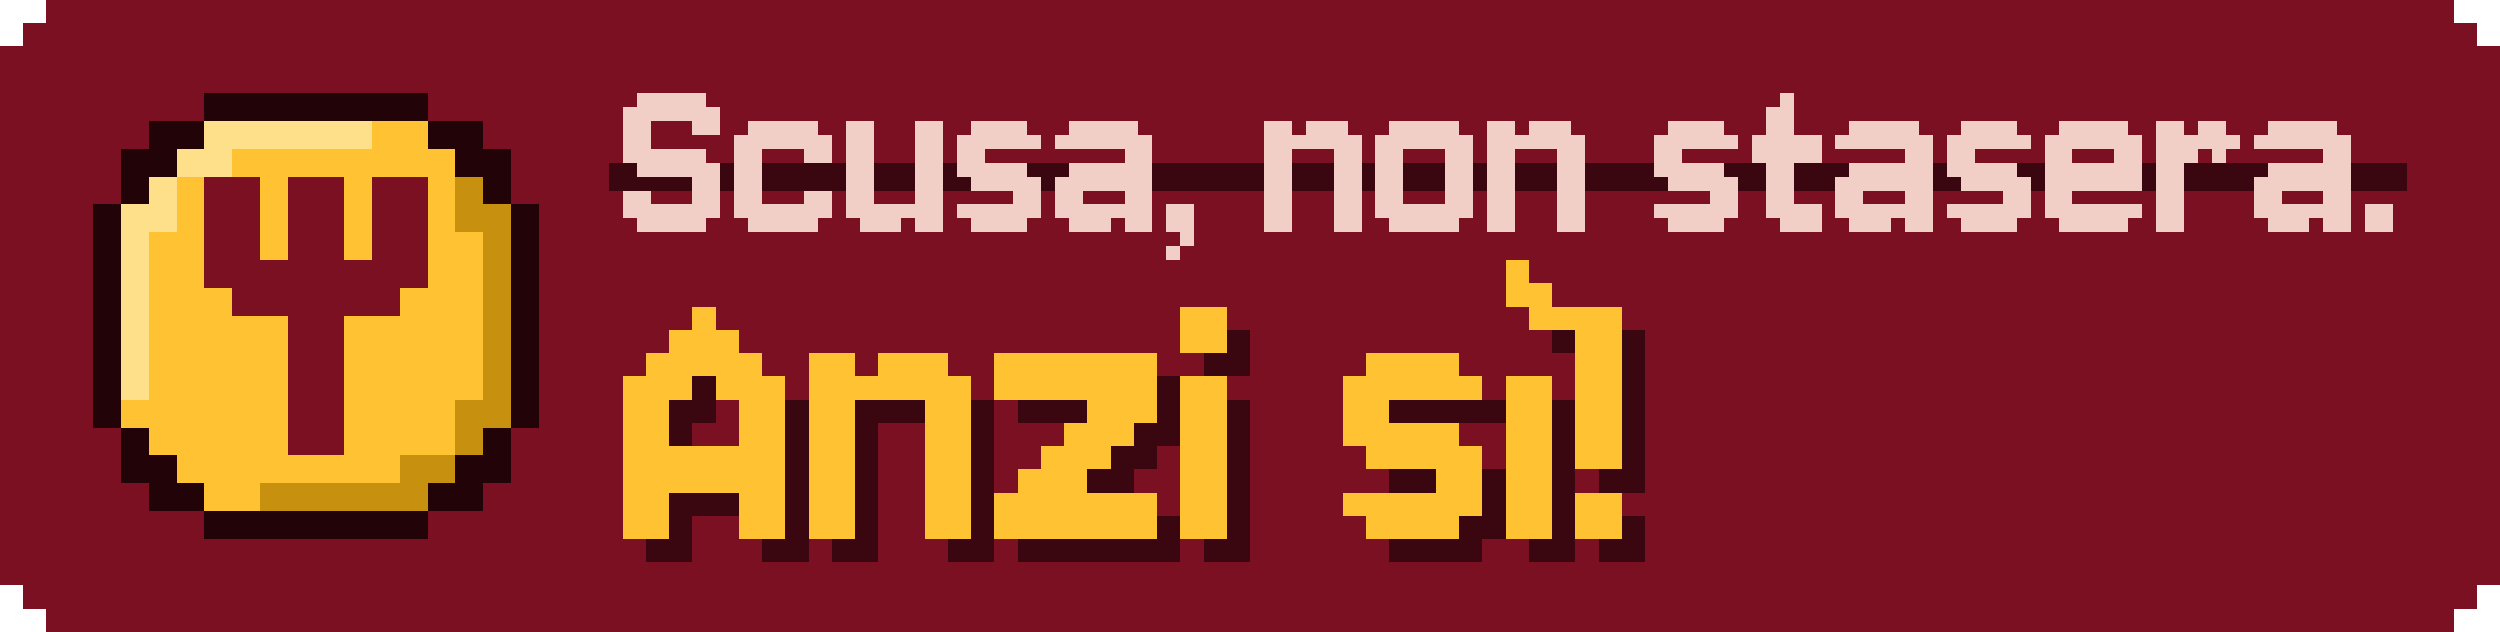
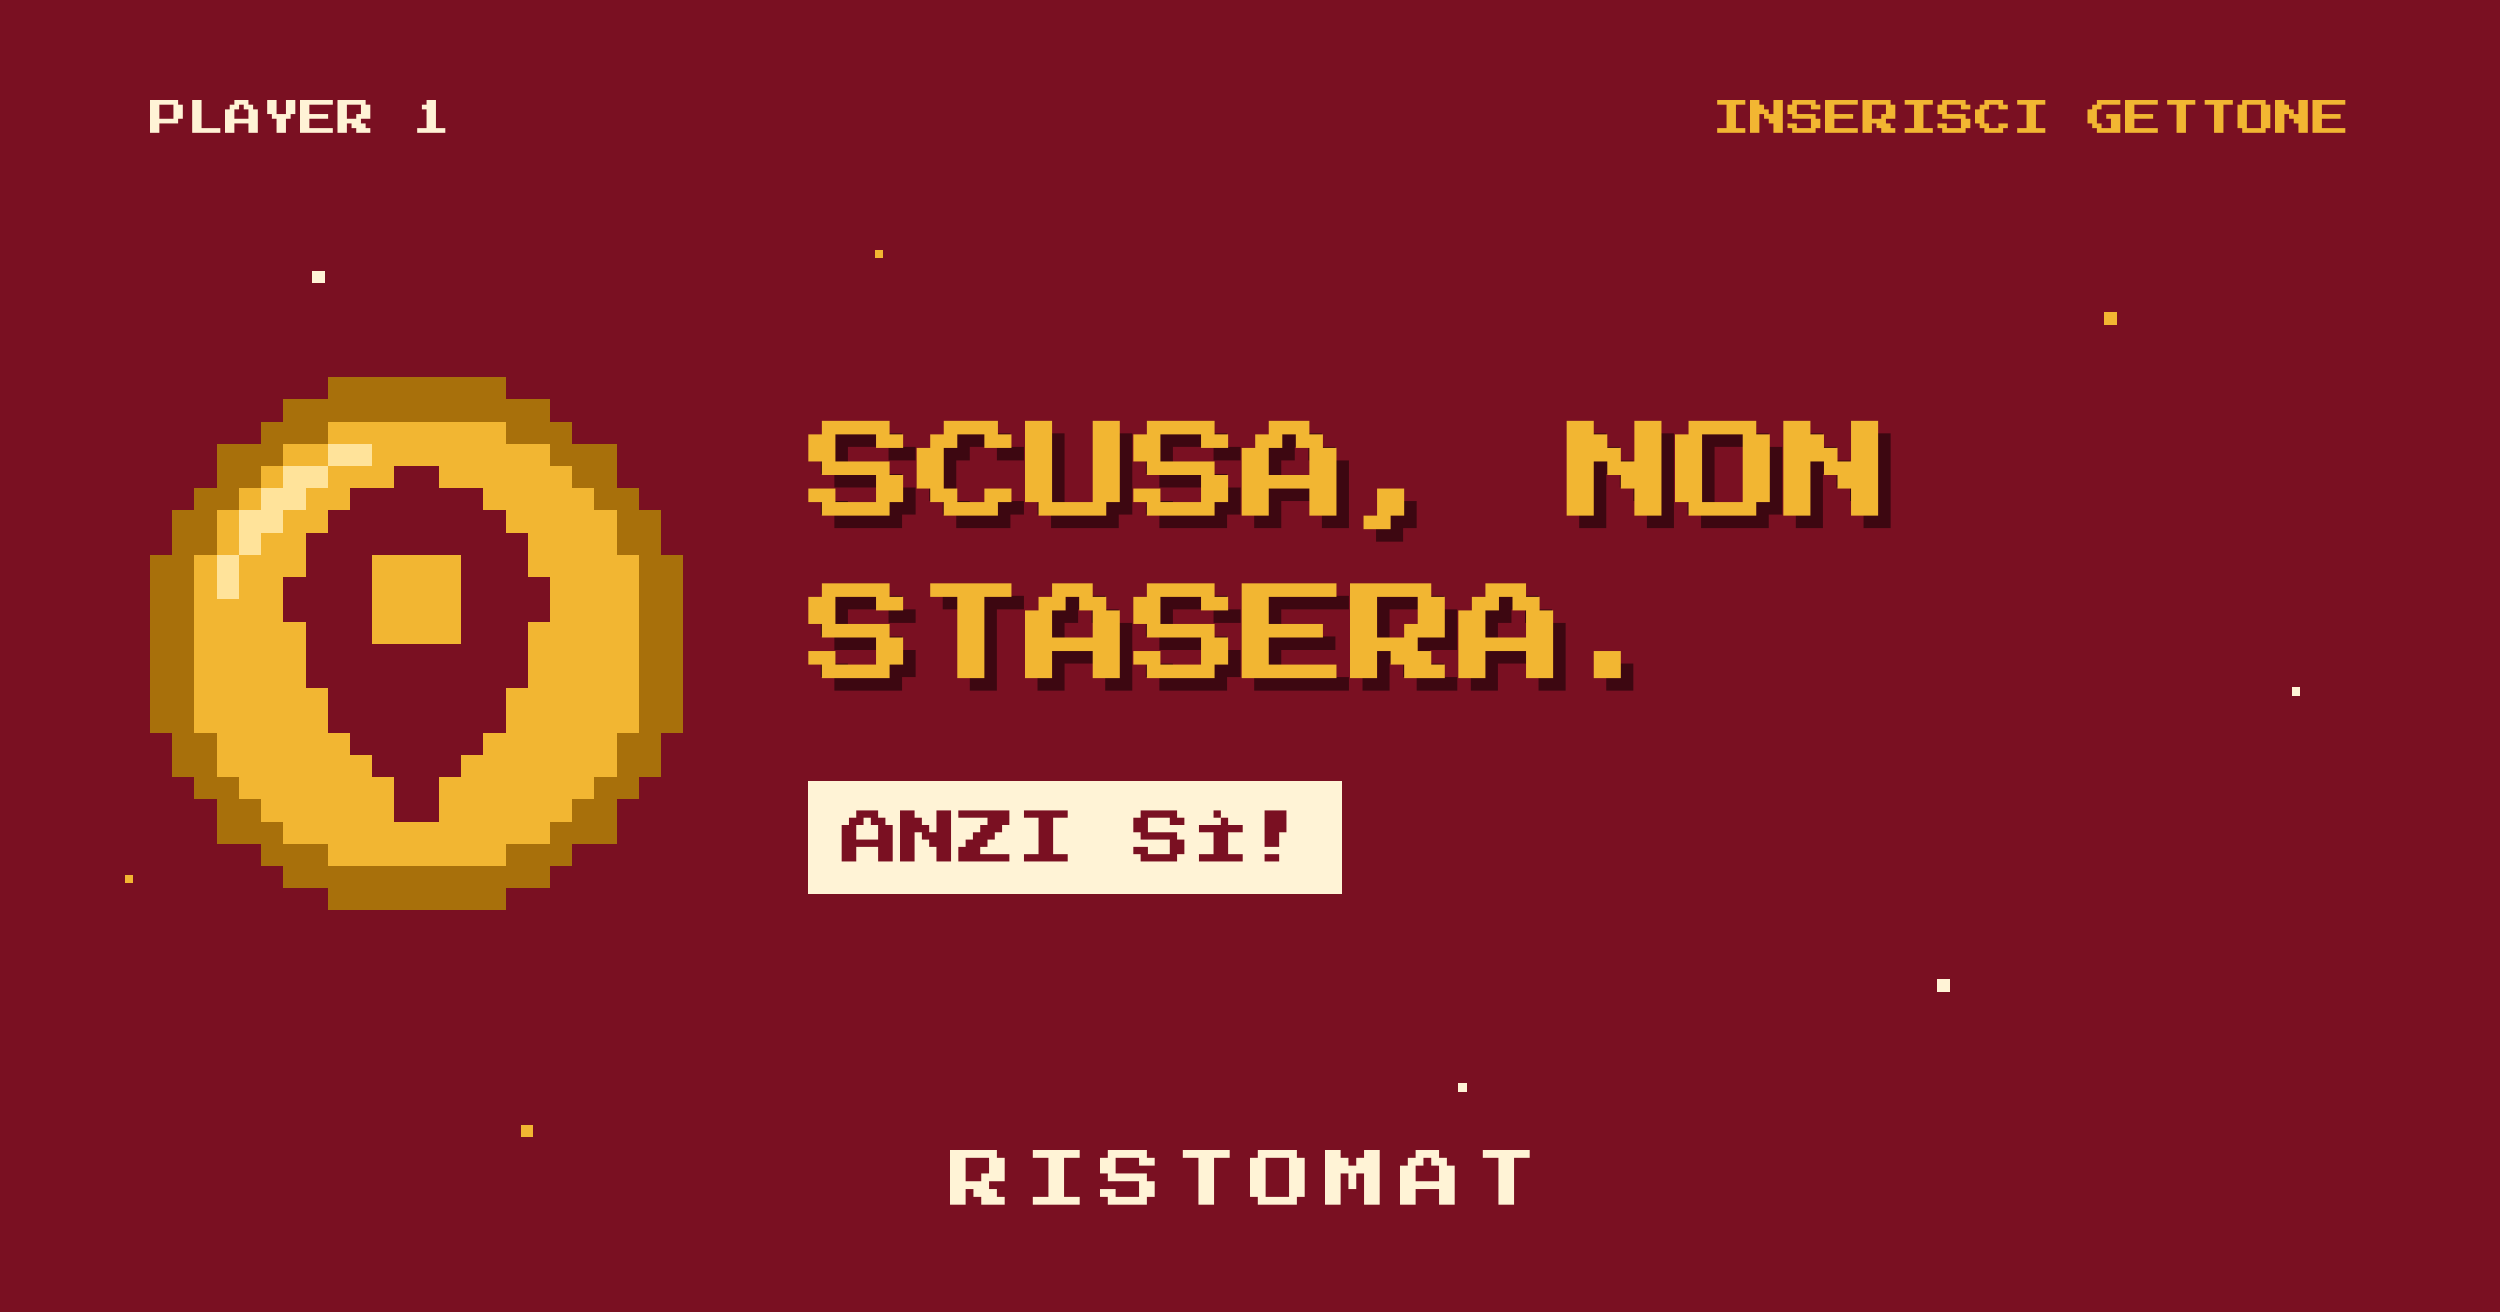
- <svg xmlns="http://www.w3.org/2000/svg" viewBox="0 0 538 136" width="538" height="136" shape-rendering="crispEdges" role="img" aria-label="Scusa, non stasera. Anzi sì!">
-   <path fill="#7A1022" d="M10 0H528.0V5H533.0V10H538.0V126H533.0V131H528.0V136H10V131H5V126H0V10H5V5H10Z" />
-   <rect x="44" y="20" width="48" height="6" fill="#220307" />
-   <rect x="32" y="26" width="12" height="6" fill="#220307" />
-   <rect x="44" y="26" width="36" height="6" fill="#FFE08A" />
-   <rect x="80" y="26" width="12" height="6" fill="#FFC233" />
-   <rect x="92" y="26" width="12" height="6" fill="#220307" />
-   <rect x="26" y="32" width="12" height="6" fill="#220307" />
-   <rect x="38" y="32" width="12" height="6" fill="#FFE08A" />
-   <rect x="50" y="32" width="48" height="6" fill="#FFC233" />
-   <rect x="98" y="32" width="12" height="6" fill="#220307" />
-   <rect x="26" y="38" width="6" height="6" fill="#220307" />
-   <rect x="32" y="38" width="6" height="6" fill="#FFE08A" />
-   <rect x="38" y="38" width="6" height="6" fill="#FFC233" />
-   <rect x="44" y="38" width="12" height="6" fill="#7A1022" />
-   <rect x="56" y="38" width="6" height="6" fill="#FFC233" />
-   <rect x="62" y="38" width="12" height="6" fill="#7A1022" />
-   <rect x="74" y="38" width="6" height="6" fill="#FFC233" />
-   <rect x="80" y="38" width="12" height="6" fill="#7A1022" />
-   <rect x="92" y="38" width="6" height="6" fill="#FFC233" />
-   <rect x="98" y="38" width="6" height="6" fill="#C8900F" />
-   <rect x="104" y="38" width="6" height="6" fill="#220307" />
-   <rect x="20" y="44" width="6" height="6" fill="#220307" />
-   <rect x="26" y="44" width="12" height="6" fill="#FFE08A" />
-   <rect x="38" y="44" width="6" height="6" fill="#FFC233" />
-   <rect x="44" y="44" width="12" height="6" fill="#7A1022" />
-   <rect x="56" y="44" width="6" height="6" fill="#FFC233" />
-   <rect x="62" y="44" width="12" height="6" fill="#7A1022" />
-   <rect x="74" y="44" width="6" height="6" fill="#FFC233" />
-   <rect x="80" y="44" width="12" height="6" fill="#7A1022" />
-   <rect x="92" y="44" width="6" height="6" fill="#FFC233" />
-   <rect x="98" y="44" width="12" height="6" fill="#C8900F" />
-   <rect x="110" y="44" width="6" height="6" fill="#220307" />
-   <rect x="20" y="50" width="6" height="6" fill="#220307" />
-   <rect x="26" y="50" width="6" height="6" fill="#FFE08A" />
-   <rect x="32" y="50" width="12" height="6" fill="#FFC233" />
-   <rect x="44" y="50" width="12" height="6" fill="#7A1022" />
-   <rect x="56" y="50" width="6" height="6" fill="#FFC233" />
-   <rect x="62" y="50" width="12" height="6" fill="#7A1022" />
-   <rect x="74" y="50" width="6" height="6" fill="#FFC233" />
-   <rect x="80" y="50" width="12" height="6" fill="#7A1022" />
-   <rect x="92" y="50" width="12" height="6" fill="#FFC233" />
-   <rect x="104" y="50" width="6" height="6" fill="#C8900F" />
-   <rect x="110" y="50" width="6" height="6" fill="#220307" />
-   <rect x="20" y="56" width="6" height="6" fill="#220307" />
-   <rect x="26" y="56" width="6" height="6" fill="#FFE08A" />
-   <rect x="32" y="56" width="12" height="6" fill="#FFC233" />
-   <rect x="44" y="56" width="48" height="6" fill="#7A1022" />
-   <rect x="92" y="56" width="12" height="6" fill="#FFC233" />
-   <rect x="104" y="56" width="6" height="6" fill="#C8900F" />
-   <rect x="110" y="56" width="6" height="6" fill="#220307" />
-   <rect x="20" y="62" width="6" height="6" fill="#220307" />
-   <rect x="26" y="62" width="6" height="6" fill="#FFE08A" />
-   <rect x="32" y="62" width="18" height="6" fill="#FFC233" />
-   <rect x="50" y="62" width="36" height="6" fill="#7A1022" />
-   <rect x="86" y="62" width="18" height="6" fill="#FFC233" />
-   <rect x="104" y="62" width="6" height="6" fill="#C8900F" />
-   <rect x="110" y="62" width="6" height="6" fill="#220307" />
-   <rect x="20" y="68" width="6" height="6" fill="#220307" />
-   <rect x="26" y="68" width="6" height="6" fill="#FFE08A" />
-   <rect x="32" y="68" width="30" height="6" fill="#FFC233" />
-   <rect x="62" y="68" width="12" height="6" fill="#7A1022" />
-   <rect x="74" y="68" width="30" height="6" fill="#FFC233" />
-   <rect x="104" y="68" width="6" height="6" fill="#C8900F" />
-   <rect x="110" y="68" width="6" height="6" fill="#220307" />
-   <rect x="20" y="74" width="6" height="6" fill="#220307" />
-   <rect x="26" y="74" width="6" height="6" fill="#FFE08A" />
-   <rect x="32" y="74" width="30" height="6" fill="#FFC233" />
-   <rect x="62" y="74" width="12" height="6" fill="#7A1022" />
-   <rect x="74" y="74" width="30" height="6" fill="#FFC233" />
-   <rect x="104" y="74" width="6" height="6" fill="#C8900F" />
-   <rect x="110" y="74" width="6" height="6" fill="#220307" />
-   <rect x="20" y="80" width="6" height="6" fill="#220307" />
-   <rect x="26" y="80" width="6" height="6" fill="#FFE08A" />
-   <rect x="32" y="80" width="30" height="6" fill="#FFC233" />
-   <rect x="62" y="80" width="12" height="6" fill="#7A1022" />
-   <rect x="74" y="80" width="30" height="6" fill="#FFC233" />
-   <rect x="104" y="80" width="6" height="6" fill="#C8900F" />
-   <rect x="110" y="80" width="6" height="6" fill="#220307" />
-   <rect x="20" y="86" width="6" height="6" fill="#220307" />
-   <rect x="26" y="86" width="36" height="6" fill="#FFC233" />
-   <rect x="62" y="86" width="12" height="6" fill="#7A1022" />
-   <rect x="74" y="86" width="24" height="6" fill="#FFC233" />
-   <rect x="98" y="86" width="12" height="6" fill="#C8900F" />
-   <rect x="110" y="86" width="6" height="6" fill="#220307" />
-   <rect x="26" y="92" width="6" height="6" fill="#220307" />
-   <rect x="32" y="92" width="30" height="6" fill="#FFC233" />
-   <rect x="62" y="92" width="12" height="6" fill="#7A1022" />
-   <rect x="74" y="92" width="24" height="6" fill="#FFC233" />
-   <rect x="98" y="92" width="6" height="6" fill="#C8900F" />
-   <rect x="104" y="92" width="6" height="6" fill="#220307" />
-   <rect x="26" y="98" width="12" height="6" fill="#220307" />
-   <rect x="38" y="98" width="48" height="6" fill="#FFC233" />
-   <rect x="86" y="98" width="12" height="6" fill="#C8900F" />
-   <rect x="98" y="98" width="12" height="6" fill="#220307" />
-   <rect x="32" y="104" width="12" height="6" fill="#220307" />
-   <rect x="44" y="104" width="12" height="6" fill="#FFC233" />
-   <rect x="56" y="104" width="36" height="6" fill="#C8900F" />
-   <rect x="92" y="104" width="12" height="6" fill="#220307" />
-   <rect x="44" y="110" width="48" height="6" fill="#220307" />
-   <rect x="131" y="35" width="387" height="6" fill="#3A0610" />
-   <path fill="#F1CFC6" d="M134.0 41.0H140.0V44.0H149.0V38.0H137.0V35.0H134.0V23.0H137.0V20.0H152.0V23.0H155.0V29.0H149.0V26.0H140.0V32.0H152.0V35.0H155.0V47.0H152.0V50.0H137.0V47.0H134.0ZM173.0 41.0H179.0V47.0H176.0V50.0H161.0V47.0H158.0V29.0H161.0V26.0H176.0V29.0H179.0V35.0H173.0V32.0H164.0V44.0H173.0ZM194.0 50.0H185.0V47.0H182.0V26.0H188.0V44.0H197.0V26.0H203.0V50.0H197.0V47.0H194.0ZM209.0 47.0H206.0V44.0H218.0V41.0H209.0V38.0H206.0V29.0H209.0V26.0H221.0V29.0H224.0V32.0H212.0V35.0H221.0V38.0H224.0V47.0H221.0V50.0H209.0ZM230.0 47.0H227.0V38.0H230.0V35.0H242.0V32.0H227.0V29.0H230.0V26.0H245.0V29.0H248.0V50.0H242.0V47.0H239.0V50.0H230.0ZM233.0 44.0H242.0V41.0H233.0ZM254.0 50.0H251.0V44.0H257.0V53.0H254.0ZM251.0 53.0H254.0V56.0H251.0ZM278.0 29.0H281.0V26.0H290.0V29.0H293.0V50.0H287.0V32.0H278.0V50.0H272.0V26.0H278.0ZM296.0 29.0H299.0V26.0H314.0V29.0H317.0V47.0H314.0V50.0H299.0V47.0H296.0ZM311.0 32.0H302.0V44.0H311.0ZM326.0 29.0H329.0V26.0H338.0V29.0H341.0V50.0H335.0V32.0H326.0V50.0H320.0V26.0H326.0ZM359.0 47.0H356.0V44.0H368.0V41.0H359.0V38.0H356.0V29.0H359.0V26.0H371.0V29.0H374.0V32.0H362.0V35.0H371.0V38.0H374.0V47.0H371.0V50.0H359.0ZM377.0 29.0H380.0V23.0H383.0V20.0H386.0V29.0H392.0V35.0H386.0V44.0H392.0V50.0H383.0V47.0H380.0V35.0H377.0ZM398.0 47.0H395.0V38.0H398.0V35.0H410.0V32.0H395.0V29.0H398.0V26.0H413.0V29.0H416.0V50.0H410.0V47.0H407.0V50.0H398.0ZM401.0 44.0H410.0V41.0H401.0ZM422.0 47.0H419.0V44.0H431.0V41.0H422.0V38.0H419.0V29.0H422.0V26.0H434.0V29.0H437.0V32.0H425.0V35.0H434.0V38.0H437.0V47.0H434.0V50.0H422.0ZM440.0 29.0H443.0V26.0H458.0V29.0H461.0V41.0H446.0V44.0H461.0V47.0H458.0V50.0H443.0V47.0H440.0ZM446.0 35.0H455.0V32.0H446.0ZM476.0 32.0H473.0V35.0H470.0V50.0H464.0V26.0H470.0V29.0H473.0V26.0H479.0V29.0H482.0V32.0H479.0V35.0H476.0ZM488.0 47.0H485.0V38.0H488.0V35.0H500.0V32.0H485.0V29.0H488.0V26.0H503.0V29.0H506.0V50.0H500.0V47.0H497.0V50.0H488.0ZM491.0 44.0H500.0V41.0H491.0ZM509.0 44.0H515.0V50.0H509.0Z" />
-   <path fill="#3A0610" d="M139.0 86.0H144.0V81.0H149.0V76.0H154.0V71.0H159.0V76.0H164.0V81.0H169.0V86.0H174.0V121.0H164.0V111.0H149.0V121.0H139.0ZM149.0 101.0H164.0V91.0H159.0V86.0H154.0V91.0H149.0ZM189.0 86.0H194.0V81.0H209.0V86.0H214.0V121.0H204.0V91.0H189.0V121.0H179.0V81.0H189.0ZM219.0 111.0H224.0V106.0H229.0V101.0H234.0V96.0H239.0V91.0H219.0V81.0H254.0V96.0H249.0V101.0H244.0V106.0H239.0V111.0H254.0V121.0H219.0ZM259.0 71.0H269.0V81.0H259.0ZM259.0 86.0H269.0V121.0H259.0ZM299.0 116.0H294.0V111.0H314.0V106.0H299.0V101.0H294.0V86.0H299.0V81.0H319.0V86.0H324.0V91.0H304.0V96.0H319.0V101.0H324.0V116.0H319.0V121.0H299.0ZM339.0 71.0H344.0V76.0H334.0V71.0H329.0V61.0H334.0V66.0H339.0ZM329.0 86.0H339.0V121.0H329.0ZM344.0 71.0H354.0V106.0H344.0ZM344.0 111.0H354.0V121.0H344.0Z" />
-   <path fill="#FFC233" d="M134.0 81.0H139.0V76.0H144.0V71.0H149.0V66.0H154.0V71.0H159.0V76.0H164.0V81.0H169.0V116.0H159.0V106.0H144.0V116.0H134.0ZM144.0 96.0H159.0V86.0H154.0V81.0H149.0V86.0H144.0ZM184.0 81.0H189.0V76.0H204.0V81.0H209.0V116.0H199.0V86.0H184.0V116.0H174.0V76.0H184.0ZM214.0 106.0H219.0V101.0H224.0V96.0H229.0V91.0H234.0V86.0H214.0V76.0H249.0V91.0H244.0V96.0H239.0V101.0H234.0V106.0H249.0V116.0H214.0ZM254.0 66.0H264.0V76.0H254.0ZM254.0 81.0H264.0V116.0H254.0ZM294.0 111.0H289.0V106.0H309.0V101.0H294.0V96.0H289.0V81.0H294.0V76.0H314.0V81.0H319.0V86.0H299.0V91.0H314.0V96.0H319.0V111.0H314.0V116.0H294.0ZM334.0 66.0H339.0V71.0H329.0V66.0H324.0V56.0H329.0V61.0H334.0ZM324.0 81.0H334.0V116.0H324.0ZM339.0 66.0H349.0V101.0H339.0ZM339.0 106.0H349.0V116.0H339.0Z" />
+ <svg xmlns="http://www.w3.org/2000/svg" viewBox="0 0 1200 630" width="1200" height="630" shape-rendering="crispEdges" role="img" aria-label="Scusa, non stasera. Anzi sì! Ristomat">
+   <rect width="1200" height="630" fill="#7A1022" />
+   <rect x="150" y="130" width="6" height="6" fill="#FFF3D6" />
+   <rect x="1010" y="150" width="6" height="6" fill="#F2B632" />
+   <rect x="1100" y="330" width="4" height="4" fill="#FFF3D6" />
+   <rect x="60" y="420" width="4" height="4" fill="#F2B632" />
+   <rect x="930" y="470" width="6" height="6" fill="#FFF3D6" />
+   <rect x="420" y="120" width="4" height="4" fill="#F2B632" />
+   <rect x="700" y="520" width="4" height="4" fill="#FFF3D6" />
+   <rect x="250" y="540" width="6" height="6" fill="#F2B632" />
+   <path shape-rendering="geometricPrecision" fill="#FFF3D6" d="M72.0 63.75V48.0H85.5V50.25H87.75V57.0H85.5V59.25H76.5V63.75ZM76.5 57.0H83.25V50.25H76.5ZM92.25 63.75V48.0H96.75V61.5H105.75V63.75ZM108.0 63.75V52.5H110.25V50.25H112.5V48.0H119.25V50.25H121.5V52.5H123.75V63.75H119.25V59.25H112.5V63.75ZM112.5 57.0H119.25V52.5H117.0V50.25H114.75V52.5H112.5ZM132.75 63.75V57.0H130.5V54.75H128.25V48.0H132.75V54.75H137.25V48.0H141.75V54.75H139.5V57.0H137.25V63.75ZM144.0 63.75V48.0H159.75V50.25H148.5V54.75H157.5V57.0H148.5V61.5H159.75V63.75ZM162.0 63.75V48.0H175.5V50.25H177.75V57.0H173.25V59.25H175.5V61.5H177.75V63.75H171.0V61.5H168.75V59.25H166.5V63.75ZM166.5 57.0H171.0V54.75H173.25V50.25H166.5ZM200.25 63.75V61.5H204.75V52.5H202.5V50.25H204.75V48.0H209.25V61.5H213.75V63.75Z" />
+   <path shape-rendering="geometricPrecision" fill="#F2B632" d="M824.25 63.75V61.5H828.75V50.25H824.25V48.0H837.75V50.25H833.25V61.5H837.75V63.75ZM840.0 63.75V48.0H844.5V50.25H846.75V52.5H849.0V54.75H851.25V48.0H855.75V63.75H851.25V59.25H849.0V57.0H846.75V54.75H844.5V63.75ZM860.25 63.75V61.5H858.0V59.25H862.5V61.5H869.25V57.0H860.25V54.75H858.0V50.25H860.25V48.0H871.5V50.25H873.75V52.5H869.25V50.25H862.5V54.75H871.5V57.0H873.75V61.5H871.5V63.75ZM876.0 63.75V48.0H891.75V50.25H880.5V54.75H889.5V57.0H880.5V61.5H891.75V63.75ZM894.0 63.75V48.0H907.5V50.25H909.75V57.0H905.25V59.25H907.5V61.5H909.75V63.75H903.0V61.5H900.75V59.25H898.5V63.75ZM898.5 57.0H903.0V54.75H905.25V50.25H898.5ZM914.25 63.75V61.5H918.75V50.25H914.25V48.0H927.75V50.25H923.25V61.5H927.75V63.75ZM932.25 63.75V61.5H930.0V59.25H934.5V61.5H941.25V57.0H932.25V54.75H930.0V50.25H932.25V48.0H943.5V50.25H945.75V52.5H941.25V50.25H934.5V54.75H943.5V57.0H945.75V61.5H943.5V63.75ZM952.5 63.75V61.5H950.25V59.25H948.0V52.5H950.25V50.25H952.5V48.0H961.5V50.25H963.75V52.5H959.25V50.25H954.75V52.5H952.5V59.25H954.75V61.5H959.25V59.25H963.75V61.5H961.5V63.75ZM968.25 63.75V61.5H972.75V50.25H968.25V48.0H981.75V50.25H977.25V61.5H981.75V63.75ZM1006.5 63.75V61.5H1004.25V59.25H1002.0V52.5H1004.25V50.25H1006.5V48.0H1017.75V50.25H1008.75V52.5H1006.5V59.25H1008.75V61.5H1013.25V57.0H1011.0V54.75H1017.75V63.75ZM1020.0 63.75V48.0H1035.75V50.25H1024.5V54.75H1033.5V57.0H1024.5V61.5H1035.75V63.75ZM1044.75 63.75V50.25H1040.25V48.0H1053.75V50.25H1049.25V63.75ZM1062.75 63.75V50.25H1058.25V48.0H1071.75V50.25H1067.25V63.75ZM1076.25 63.75V61.5H1074.0V50.25H1076.25V48.0H1087.5V50.25H1089.75V61.5H1087.5V63.75ZM1078.5 61.5H1085.25V50.25H1078.5ZM1092.0 63.75V48.0H1096.5V50.25H1098.75V52.5H1101.0V54.75H1103.25V48.0H1107.75V63.75H1103.25V59.25H1101.0V57.0H1098.75V54.75H1096.5V63.75ZM1110.0 63.75V48.0H1125.75V50.25H1114.5V54.75H1123.5V57.0H1114.5V61.5H1125.75V63.75Z" />
+   <rect x="157.333" y="181" width="85.333" height="10.667" fill="#A8700B" />
+   <rect x="136" y="191.667" width="128" height="10.667" fill="#A8700B" />
+   <rect x="125.333" y="202.333" width="32" height="10.667" fill="#A8700B" />
+   <rect x="157.333" y="202.333" width="85.333" height="10.667" fill="#F2B632" />
+   <rect x="242.667" y="202.333" width="32" height="10.667" fill="#A8700B" />
+   <rect x="104" y="213" width="32" height="10.667" fill="#A8700B" />
+   <rect x="136" y="213" width="21.333" height="10.667" fill="#F2B632" />
+   <rect x="157.333" y="213" width="21.333" height="10.667" fill="#FFE39A" />
+   <rect x="178.667" y="213" width="85.333" height="10.667" fill="#F2B632" />
+   <rect x="264" y="213" width="32" height="10.667" fill="#A8700B" />
+   <rect x="104" y="223.667" width="21.333" height="10.667" fill="#A8700B" />
+   <rect x="125.333" y="223.667" width="10.667" height="10.667" fill="#F2B632" />
+   <rect x="136" y="223.667" width="21.333" height="10.667" fill="#FFE39A" />
+   <rect x="157.333" y="223.667" width="32" height="10.667" fill="#F2B632" />
+   <rect x="189.333" y="223.667" width="21.333" height="10.667" fill="#7A1022" />
+   <rect x="210.667" y="223.667" width="64" height="10.667" fill="#F2B632" />
+   <rect x="274.667" y="223.667" width="21.333" height="10.667" fill="#A8700B" />
+   <rect x="93.333" y="234.333" width="21.333" height="10.667" fill="#A8700B" />
+   <rect x="114.667" y="234.333" width="10.667" height="10.667" fill="#F2B632" />
+   <rect x="125.333" y="234.333" width="21.333" height="10.667" fill="#FFE39A" />
+   <rect x="146.667" y="234.333" width="21.333" height="10.667" fill="#F2B632" />
+   <rect x="168" y="234.333" width="64" height="10.667" fill="#7A1022" />
+   <rect x="232" y="234.333" width="53.333" height="10.667" fill="#F2B632" />
+   <rect x="285.333" y="234.333" width="21.333" height="10.667" fill="#A8700B" />
+   <rect x="82.667" y="245" width="21.333" height="10.667" fill="#A8700B" />
+   <rect x="104" y="245" width="10.667" height="10.667" fill="#F2B632" />
+   <rect x="114.667" y="245" width="21.333" height="10.667" fill="#FFE39A" />
+   <rect x="136" y="245" width="21.333" height="10.667" fill="#F2B632" />
+   <rect x="157.333" y="245" width="85.333" height="10.667" fill="#7A1022" />
+   <rect x="242.667" y="245" width="53.333" height="10.667" fill="#F2B632" />
+   <rect x="296" y="245" width="21.333" height="10.667" fill="#A8700B" />
+   <rect x="82.667" y="255.667" width="21.333" height="10.667" fill="#A8700B" />
+   <rect x="104" y="255.667" width="10.667" height="10.667" fill="#F2B632" />
+   <rect x="114.667" y="255.667" width="10.667" height="10.667" fill="#FFE39A" />
+   <rect x="125.333" y="255.667" width="21.333" height="10.667" fill="#F2B632" />
+   <rect x="146.667" y="255.667" width="106.667" height="10.667" fill="#7A1022" />
+   <rect x="253.333" y="255.667" width="42.667" height="10.667" fill="#F2B632" />
+   <rect x="296" y="255.667" width="21.333" height="10.667" fill="#A8700B" />
+   <rect x="72" y="266.333" width="21.333" height="10.667" fill="#A8700B" />
+   <rect x="93.333" y="266.333" width="10.667" height="10.667" fill="#F2B632" />
+   <rect x="104" y="266.333" width="10.667" height="10.667" fill="#FFE39A" />
+   <rect x="114.667" y="266.333" width="32" height="10.667" fill="#F2B632" />
+   <rect x="146.667" y="266.333" width="32" height="10.667" fill="#7A1022" />
+   <rect x="178.667" y="266.333" width="42.667" height="10.667" fill="#F2B632" />
+   <rect x="221.333" y="266.333" width="32" height="10.667" fill="#7A1022" />
+   <rect x="253.333" y="266.333" width="53.333" height="10.667" fill="#F2B632" />
+   <rect x="306.667" y="266.333" width="21.333" height="10.667" fill="#A8700B" />
+   <rect x="72" y="277" width="21.333" height="10.667" fill="#A8700B" />
+   <rect x="93.333" y="277" width="10.667" height="10.667" fill="#F2B632" />
+   <rect x="104" y="277" width="10.667" height="10.667" fill="#FFE39A" />
+   <rect x="114.667" y="277" width="21.333" height="10.667" fill="#F2B632" />
+   <rect x="136" y="277" width="42.667" height="10.667" fill="#7A1022" />
+   <rect x="178.667" y="277" width="42.667" height="10.667" fill="#F2B632" />
+   <rect x="221.333" y="277" width="42.667" height="10.667" fill="#7A1022" />
+   <rect x="264" y="277" width="42.667" height="10.667" fill="#F2B632" />
+   <rect x="306.667" y="277" width="21.333" height="10.667" fill="#A8700B" />
+   <rect x="72" y="287.667" width="21.333" height="10.667" fill="#A8700B" />
+   <rect x="93.333" y="287.667" width="42.667" height="10.667" fill="#F2B632" />
+   <rect x="136" y="287.667" width="42.667" height="10.667" fill="#7A1022" />
+   <rect x="178.667" y="287.667" width="42.667" height="10.667" fill="#F2B632" />
+   <rect x="221.333" y="287.667" width="42.667" height="10.667" fill="#7A1022" />
+   <rect x="264" y="287.667" width="42.667" height="10.667" fill="#F2B632" />
+   <rect x="306.667" y="287.667" width="21.333" height="10.667" fill="#A8700B" />
+   <rect x="72" y="298.333" width="21.333" height="10.667" fill="#A8700B" />
+   <rect x="93.333" y="298.333" width="53.333" height="10.667" fill="#F2B632" />
+   <rect x="146.667" y="298.333" width="32" height="10.667" fill="#7A1022" />
+   <rect x="178.667" y="298.333" width="42.667" height="10.667" fill="#F2B632" />
+   <rect x="221.333" y="298.333" width="32" height="10.667" fill="#7A1022" />
+   <rect x="253.333" y="298.333" width="53.333" height="10.667" fill="#F2B632" />
+   <rect x="306.667" y="298.333" width="21.333" height="10.667" fill="#A8700B" />
+   <rect x="72" y="309" width="21.333" height="10.667" fill="#A8700B" />
+   <rect x="93.333" y="309" width="53.333" height="10.667" fill="#F2B632" />
+   <rect x="146.667" y="309" width="106.667" height="10.667" fill="#7A1022" />
+   <rect x="253.333" y="309" width="53.333" height="10.667" fill="#F2B632" />
+   <rect x="306.667" y="309" width="21.333" height="10.667" fill="#A8700B" />
+   <rect x="72" y="319.667" width="21.333" height="10.667" fill="#A8700B" />
+   <rect x="93.333" y="319.667" width="53.333" height="10.667" fill="#F2B632" />
+   <rect x="146.667" y="319.667" width="106.667" height="10.667" fill="#7A1022" />
+   <rect x="253.333" y="319.667" width="53.333" height="10.667" fill="#F2B632" />
+   <rect x="306.667" y="319.667" width="21.333" height="10.667" fill="#A8700B" />
+   <rect x="72" y="330.333" width="21.333" height="10.667" fill="#A8700B" />
+   <rect x="93.333" y="330.333" width="64" height="10.667" fill="#F2B632" />
+   <rect x="157.333" y="330.333" width="85.333" height="10.667" fill="#7A1022" />
+   <rect x="242.667" y="330.333" width="64" height="10.667" fill="#F2B632" />
+   <rect x="306.667" y="330.333" width="21.333" height="10.667" fill="#A8700B" />
+   <rect x="72" y="341" width="21.333" height="10.667" fill="#A8700B" />
+   <rect x="93.333" y="341" width="64" height="10.667" fill="#F2B632" />
+   <rect x="157.333" y="341" width="85.333" height="10.667" fill="#7A1022" />
+   <rect x="242.667" y="341" width="64" height="10.667" fill="#F2B632" />
+   <rect x="306.667" y="341" width="21.333" height="10.667" fill="#A8700B" />
+   <rect x="82.667" y="351.667" width="21.333" height="10.667" fill="#A8700B" />
+   <rect x="104" y="351.667" width="64" height="10.667" fill="#F2B632" />
+   <rect x="168" y="351.667" width="64" height="10.667" fill="#7A1022" />
+   <rect x="232" y="351.667" width="64" height="10.667" fill="#F2B632" />
+   <rect x="296" y="351.667" width="21.333" height="10.667" fill="#A8700B" />
+   <rect x="82.667" y="362.333" width="21.333" height="10.667" fill="#A8700B" />
+   <rect x="104" y="362.333" width="74.667" height="10.667" fill="#F2B632" />
+   <rect x="178.667" y="362.333" width="42.667" height="10.667" fill="#7A1022" />
+   <rect x="221.333" y="362.333" width="74.667" height="10.667" fill="#F2B632" />
+   <rect x="296" y="362.333" width="21.333" height="10.667" fill="#A8700B" />
+   <rect x="93.333" y="373" width="21.333" height="10.667" fill="#A8700B" />
+   <rect x="114.667" y="373" width="74.667" height="10.667" fill="#F2B632" />
+   <rect x="189.333" y="373" width="21.333" height="10.667" fill="#7A1022" />
+   <rect x="210.667" y="373" width="74.667" height="10.667" fill="#F2B632" />
+   <rect x="285.333" y="373" width="21.333" height="10.667" fill="#A8700B" />
+   <rect x="104" y="383.667" width="21.333" height="10.667" fill="#A8700B" />
+   <rect x="125.333" y="383.667" width="64" height="10.667" fill="#F2B632" />
+   <rect x="189.333" y="383.667" width="21.333" height="10.667" fill="#7A1022" />
+   <rect x="210.667" y="383.667" width="64" height="10.667" fill="#F2B632" />
+   <rect x="274.667" y="383.667" width="21.333" height="10.667" fill="#A8700B" />
+   <rect x="104" y="394.333" width="32" height="10.667" fill="#A8700B" />
+   <rect x="136" y="394.333" width="128" height="10.667" fill="#F2B632" />
+   <rect x="264" y="394.333" width="32" height="10.667" fill="#A8700B" />
+   <rect x="125.333" y="405" width="32" height="10.667" fill="#A8700B" />
+   <rect x="157.333" y="405" width="85.333" height="10.667" fill="#F2B632" />
+   <rect x="242.667" y="405" width="32" height="10.667" fill="#A8700B" />
+   <rect x="136" y="415.667" width="128" height="10.667" fill="#A8700B" />
+   <rect x="157.333" y="426.333" width="85.333" height="10.667" fill="#A8700B" />
+   <path shape-rendering="geometricPrecision" fill="#3D0711" d="M400.5 253.5V247.0H394.0V240.5H407.0V247.0H426.5V234.0H400.5V227.5H394.0V214.5H400.5V208.0H433.0V214.5H439.5V221.0H426.5V214.5H407.0V227.5H433.0V234.0H439.5V247.0H433.0V253.5ZM459.0 253.5V247.0H452.5V240.5H446.0V221.0H452.5V214.5H459.0V208.0H485.0V214.5H491.5V221.0H478.5V214.5H465.5V221.0H459.0V240.5H465.5V247.0H478.5V240.5H491.5V247.0H485.0V253.5ZM504.5 253.5V247.0H498.0V208.0H511.0V247.0H530.5V208.0H543.5V247.0H537.0V253.5ZM556.5 253.5V247.0H550.0V240.5H563.0V247.0H582.5V234.0H556.5V227.5H550.0V214.5H556.5V208.0H589.0V214.5H595.5V221.0H582.5V214.5H563.0V227.5H589.0V234.0H595.5V247.0H589.0V253.5ZM602.0 253.5V221.0H608.5V214.5H615.0V208.0H634.5V214.5H641.0V221.0H647.5V253.5H634.5V240.5H615.0V253.5ZM615.0 234.0H634.5V221.0H628.0V214.5H621.5V221.0H615.0ZM660.5 260.0V253.5H667.0V240.5H680.0V253.5H673.5V260.0ZM758.0 253.5V208.0H771.0V214.5H777.5V221.0H784.0V227.5H790.5V208.0H803.5V253.5H790.5V240.5H784.0V234.0H777.5V227.5H771.0V253.5ZM816.5 253.5V247.0H810.0V214.5H816.5V208.0H849.0V214.5H855.5V247.0H849.0V253.5ZM823.0 247.0H842.5V214.5H823.0ZM862.0 253.5V208.0H875.0V214.5H881.5V221.0H888.0V227.5H894.5V208.0H907.5V253.5H894.5V240.5H888.0V234.0H881.5V227.5H875.0V253.5Z" />
+   <path shape-rendering="geometricPrecision" fill="#F2B632" d="M394.5 247.5V241.0H388.0V234.5H401.0V241.0H420.5V228.0H394.5V221.5H388.0V208.5H394.5V202.0H427.0V208.5H433.5V215.0H420.5V208.5H401.0V221.5H427.0V228.0H433.5V241.0H427.0V247.5ZM453.0 247.5V241.0H446.5V234.5H440.0V215.0H446.5V208.5H453.0V202.0H479.0V208.5H485.5V215.0H472.5V208.5H459.5V215.0H453.0V234.5H459.5V241.0H472.5V234.5H485.5V241.0H479.0V247.5ZM498.5 247.5V241.0H492.0V202.0H505.0V241.0H524.5V202.0H537.5V241.0H531.0V247.5ZM550.5 247.5V241.0H544.0V234.5H557.0V241.0H576.5V228.0H550.5V221.5H544.0V208.5H550.5V202.0H583.0V208.5H589.5V215.0H576.5V208.5H557.0V221.5H583.0V228.0H589.5V241.0H583.0V247.5ZM596.0 247.5V215.0H602.5V208.5H609.0V202.0H628.5V208.5H635.0V215.0H641.5V247.5H628.5V234.5H609.0V247.5ZM609.0 228.0H628.5V215.0H622.0V208.5H615.5V215.0H609.0ZM654.5 254.0V247.5H661.0V234.5H674.0V247.5H667.5V254.0ZM752.0 247.5V202.0H765.0V208.5H771.5V215.0H778.0V221.5H784.5V202.0H797.5V247.5H784.5V234.5H778.0V228.0H771.5V221.5H765.0V247.5ZM810.5 247.5V241.0H804.0V208.5H810.5V202.0H843.0V208.5H849.5V241.0H843.0V247.5ZM817.0 241.0H836.5V208.5H817.0ZM856.0 247.5V202.0H869.0V208.5H875.5V215.0H882.0V221.5H888.5V202.0H901.5V247.5H888.5V234.5H882.0V228.0H875.5V221.5H869.0V247.5Z" />
+   <path shape-rendering="geometricPrecision" fill="#3D0711" d="M400.5 331.5V325.0H394.0V318.5H407.0V325.0H426.5V312.0H400.5V305.5H394.0V292.5H400.5V286.0H433.0V292.5H439.5V299.0H426.5V292.5H407.0V305.5H433.0V312.0H439.5V325.0H433.0V331.5ZM465.5 331.5V292.5H452.5V286.0H491.5V292.5H478.5V331.5ZM498.0 331.5V299.0H504.5V292.5H511.0V286.0H530.5V292.5H537.0V299.0H543.5V331.5H530.5V318.5H511.0V331.5ZM511.0 312.0H530.5V299.0H524.0V292.5H517.5V299.0H511.0ZM556.5 331.5V325.0H550.0V318.5H563.0V325.0H582.5V312.0H556.5V305.5H550.0V292.5H556.5V286.0H589.0V292.5H595.5V299.0H582.5V292.5H563.0V305.5H589.0V312.0H595.5V325.0H589.0V331.5ZM602.0 331.5V286.0H647.5V292.5H615.0V305.5H641.0V312.0H615.0V325.0H647.5V331.5ZM654.0 331.5V286.0H693.0V292.5H699.5V312.0H686.5V318.5H693.0V325.0H699.5V331.5H680.0V325.0H673.5V318.5H667.0V331.5ZM667.0 312.0H680.0V305.5H686.5V292.5H667.0ZM706.0 331.5V299.0H712.5V292.5H719.0V286.0H738.5V292.5H745.0V299.0H751.5V331.5H738.5V318.5H719.0V331.5ZM719.0 312.0H738.5V299.0H732.0V292.5H725.5V299.0H719.0ZM771.0 331.5V318.5H784.0V331.5Z" />
+   <path shape-rendering="geometricPrecision" fill="#F2B632" d="M394.5 325.5V319.0H388.0V312.5H401.0V319.0H420.5V306.0H394.5V299.5H388.0V286.5H394.5V280.0H427.0V286.5H433.5V293.0H420.5V286.5H401.0V299.5H427.0V306.0H433.5V319.0H427.0V325.5ZM459.5 325.5V286.5H446.5V280.0H485.5V286.5H472.5V325.5ZM492.0 325.5V293.0H498.5V286.5H505.0V280.0H524.5V286.5H531.0V293.0H537.5V325.5H524.5V312.5H505.0V325.5ZM505.0 306.0H524.5V293.0H518.0V286.5H511.5V293.0H505.0ZM550.5 325.5V319.0H544.0V312.5H557.0V319.0H576.5V306.0H550.5V299.5H544.0V286.5H550.5V280.0H583.0V286.5H589.5V293.0H576.5V286.5H557.0V299.5H583.0V306.0H589.5V319.0H583.0V325.5ZM596.0 325.5V280.0H641.5V286.5H609.0V299.5H635.0V306.0H609.0V319.0H641.5V325.5ZM648.0 325.5V280.0H687.0V286.5H693.5V306.0H680.5V312.5H687.0V319.0H693.5V325.5H674.0V319.0H667.5V312.5H661.0V325.5ZM661.0 306.0H674.0V299.5H680.5V286.5H661.0ZM700.0 325.5V293.0H706.5V286.5H713.0V280.0H732.5V286.5H739.0V293.0H745.5V325.5H732.5V312.5H713.0V325.5ZM713.0 306.0H732.5V293.0H726.0V286.5H719.5V293.0H713.0ZM765.0 325.5V312.5H778.0V325.5Z" />
+   <rect x="388" y="375" width="256" height="54" fill="#FFF3D6" />
+   <path shape-rendering="geometricPrecision" fill="#7A1022" d="M404.0 413.5V396.0H407.5V392.5H411.0V389.0H421.5V392.5H425.0V396.0H428.5V413.5H421.5V406.5H411.0V413.5ZM411.0 403.0H421.5V396.0H418.0V392.5H414.5V396.0H411.0ZM432.0 413.5V389.0H439.0V392.5H442.5V396.0H446.0V399.5H449.5V389.0H456.5V413.5H449.5V406.5H446.0V403.0H442.5V399.5H439.0V413.5ZM460.0 413.5V406.5H463.5V403.0H467.0V399.5H470.5V396.0H474.0V392.5H460.0V389.0H484.5V396.0H481.0V399.5H477.5V403.0H474.0V406.5H470.5V410.0H484.5V413.5ZM491.5 413.5V410.0H498.5V392.5H491.5V389.0H512.5V392.5H505.5V410.0H512.5V413.5ZM547.5 413.5V410.0H544.0V406.5H551.0V410.0H561.5V403.0H547.5V399.5H544.0V392.5H547.5V389.0H565.0V392.5H568.5V396.0H561.5V392.5H551.0V399.5H565.0V403.0H568.5V410.0H565.0V413.5ZM586.0 389.0V392.5H582.5V389.0ZM596.5 396.0V399.5H589.5V410.0H596.5V413.5H575.5V410.0H582.5V399.5H575.5V396.0H586.0V392.5H589.5V396.0ZM607.0 406.5V389.0H617.5V399.5H614.0V406.5ZM607.0 413.5V410.0H614.0V413.5Z" />
+   <path shape-rendering="geometricPrecision" fill="#FFF3D6" d="M456.0 578.25V552.0H478.5V555.75H482.25V567.0H474.75V570.75H478.5V574.5H482.25V578.25H471.0V574.5H467.25V570.75H463.5V578.25ZM463.5 567.0H471.0V563.25H474.75V555.75H463.5ZM495.75 578.25V574.5H503.25V555.75H495.75V552.0H518.25V555.75H510.75V574.5H518.25V578.25ZM531.75 578.25V574.5H528.0V570.75H535.5V574.5H546.75V567.0H531.75V563.25H528.0V555.75H531.75V552.0H550.5V555.75H554.25V559.5H546.75V555.75H535.5V563.25H550.5V567.0H554.25V574.5H550.5V578.25ZM575.25 578.25V555.75H567.75V552.0H590.25V555.75H582.75V578.25ZM603.75 578.25V574.5H600.0V555.75H603.75V552.0H622.5V555.75H626.25V574.5H622.5V578.25ZM607.5 574.5H618.75V555.75H607.5ZM636.0 578.25V552.0H643.5V555.75H647.25V559.5H651.0V555.75H654.75V552.0H662.25V578.25H654.75V563.25H651.0V570.75H647.25V563.25H643.5V578.25ZM672.0 578.25V559.5H675.75V555.75H679.5V552.0H690.75V555.75H694.5V559.5H698.25V578.25H690.75V570.75H679.5V578.25ZM679.5 567.0H690.75V559.5H687.0V555.75H683.25V559.5H679.5ZM719.25 578.25V555.75H711.75V552.0H734.25V555.75H726.75V578.25Z" />
</svg>
